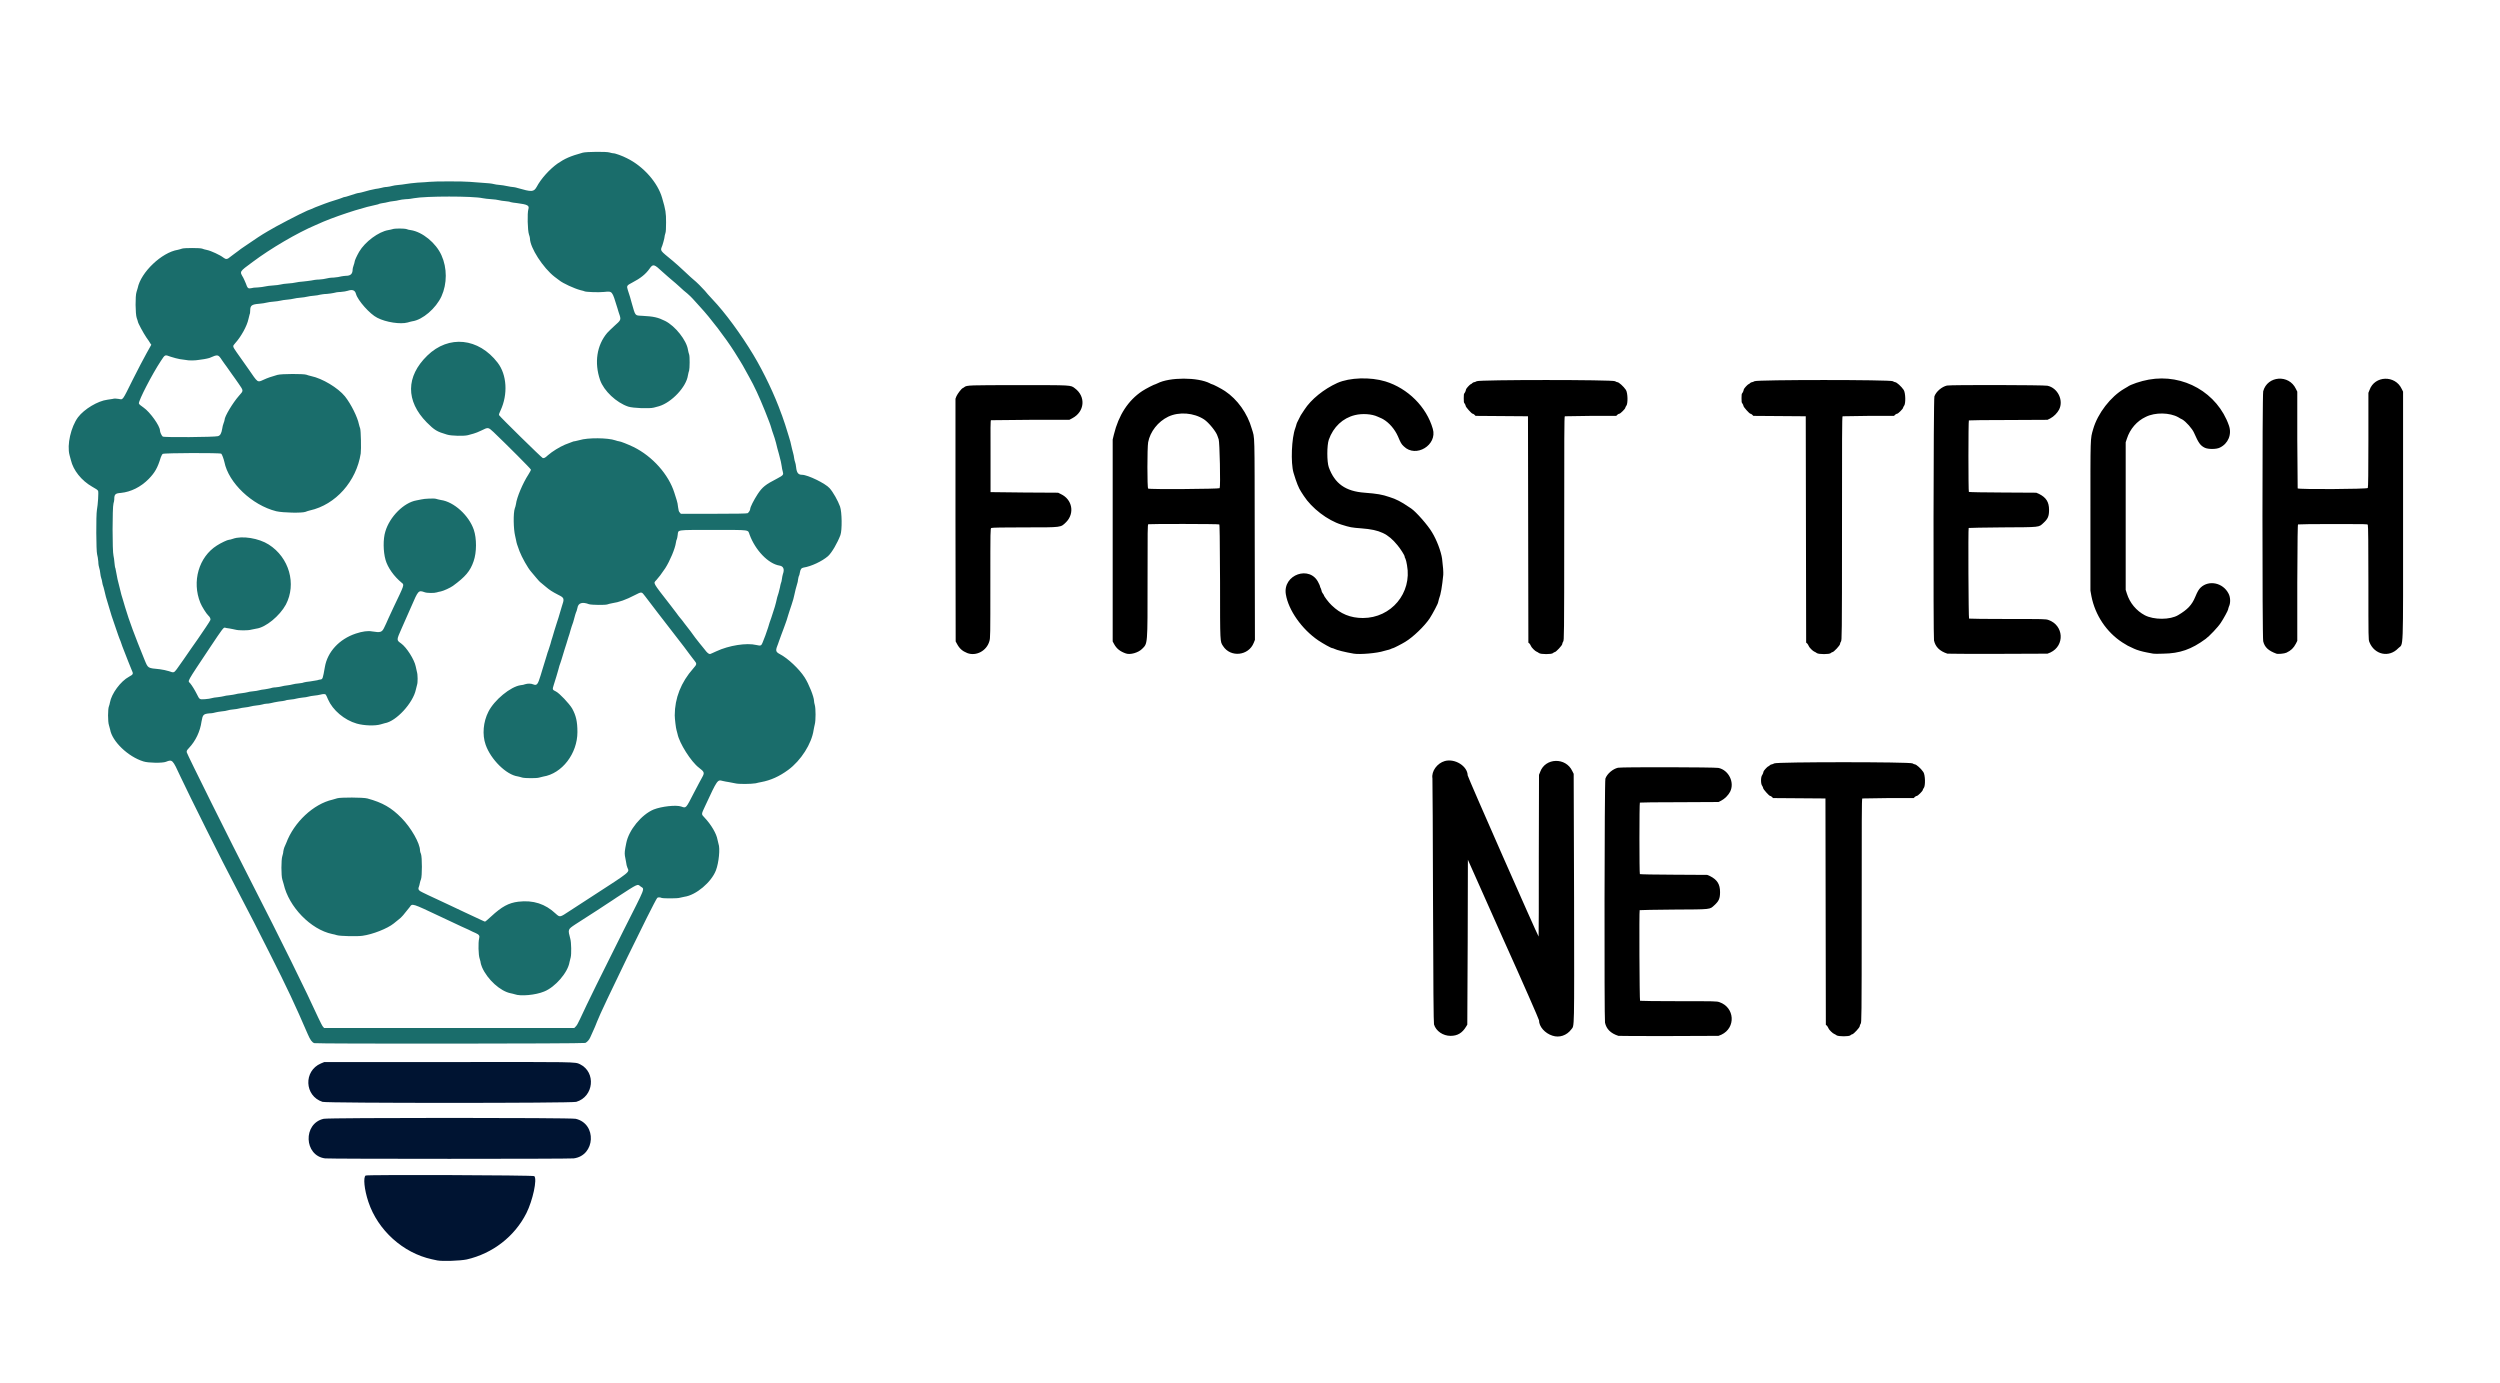
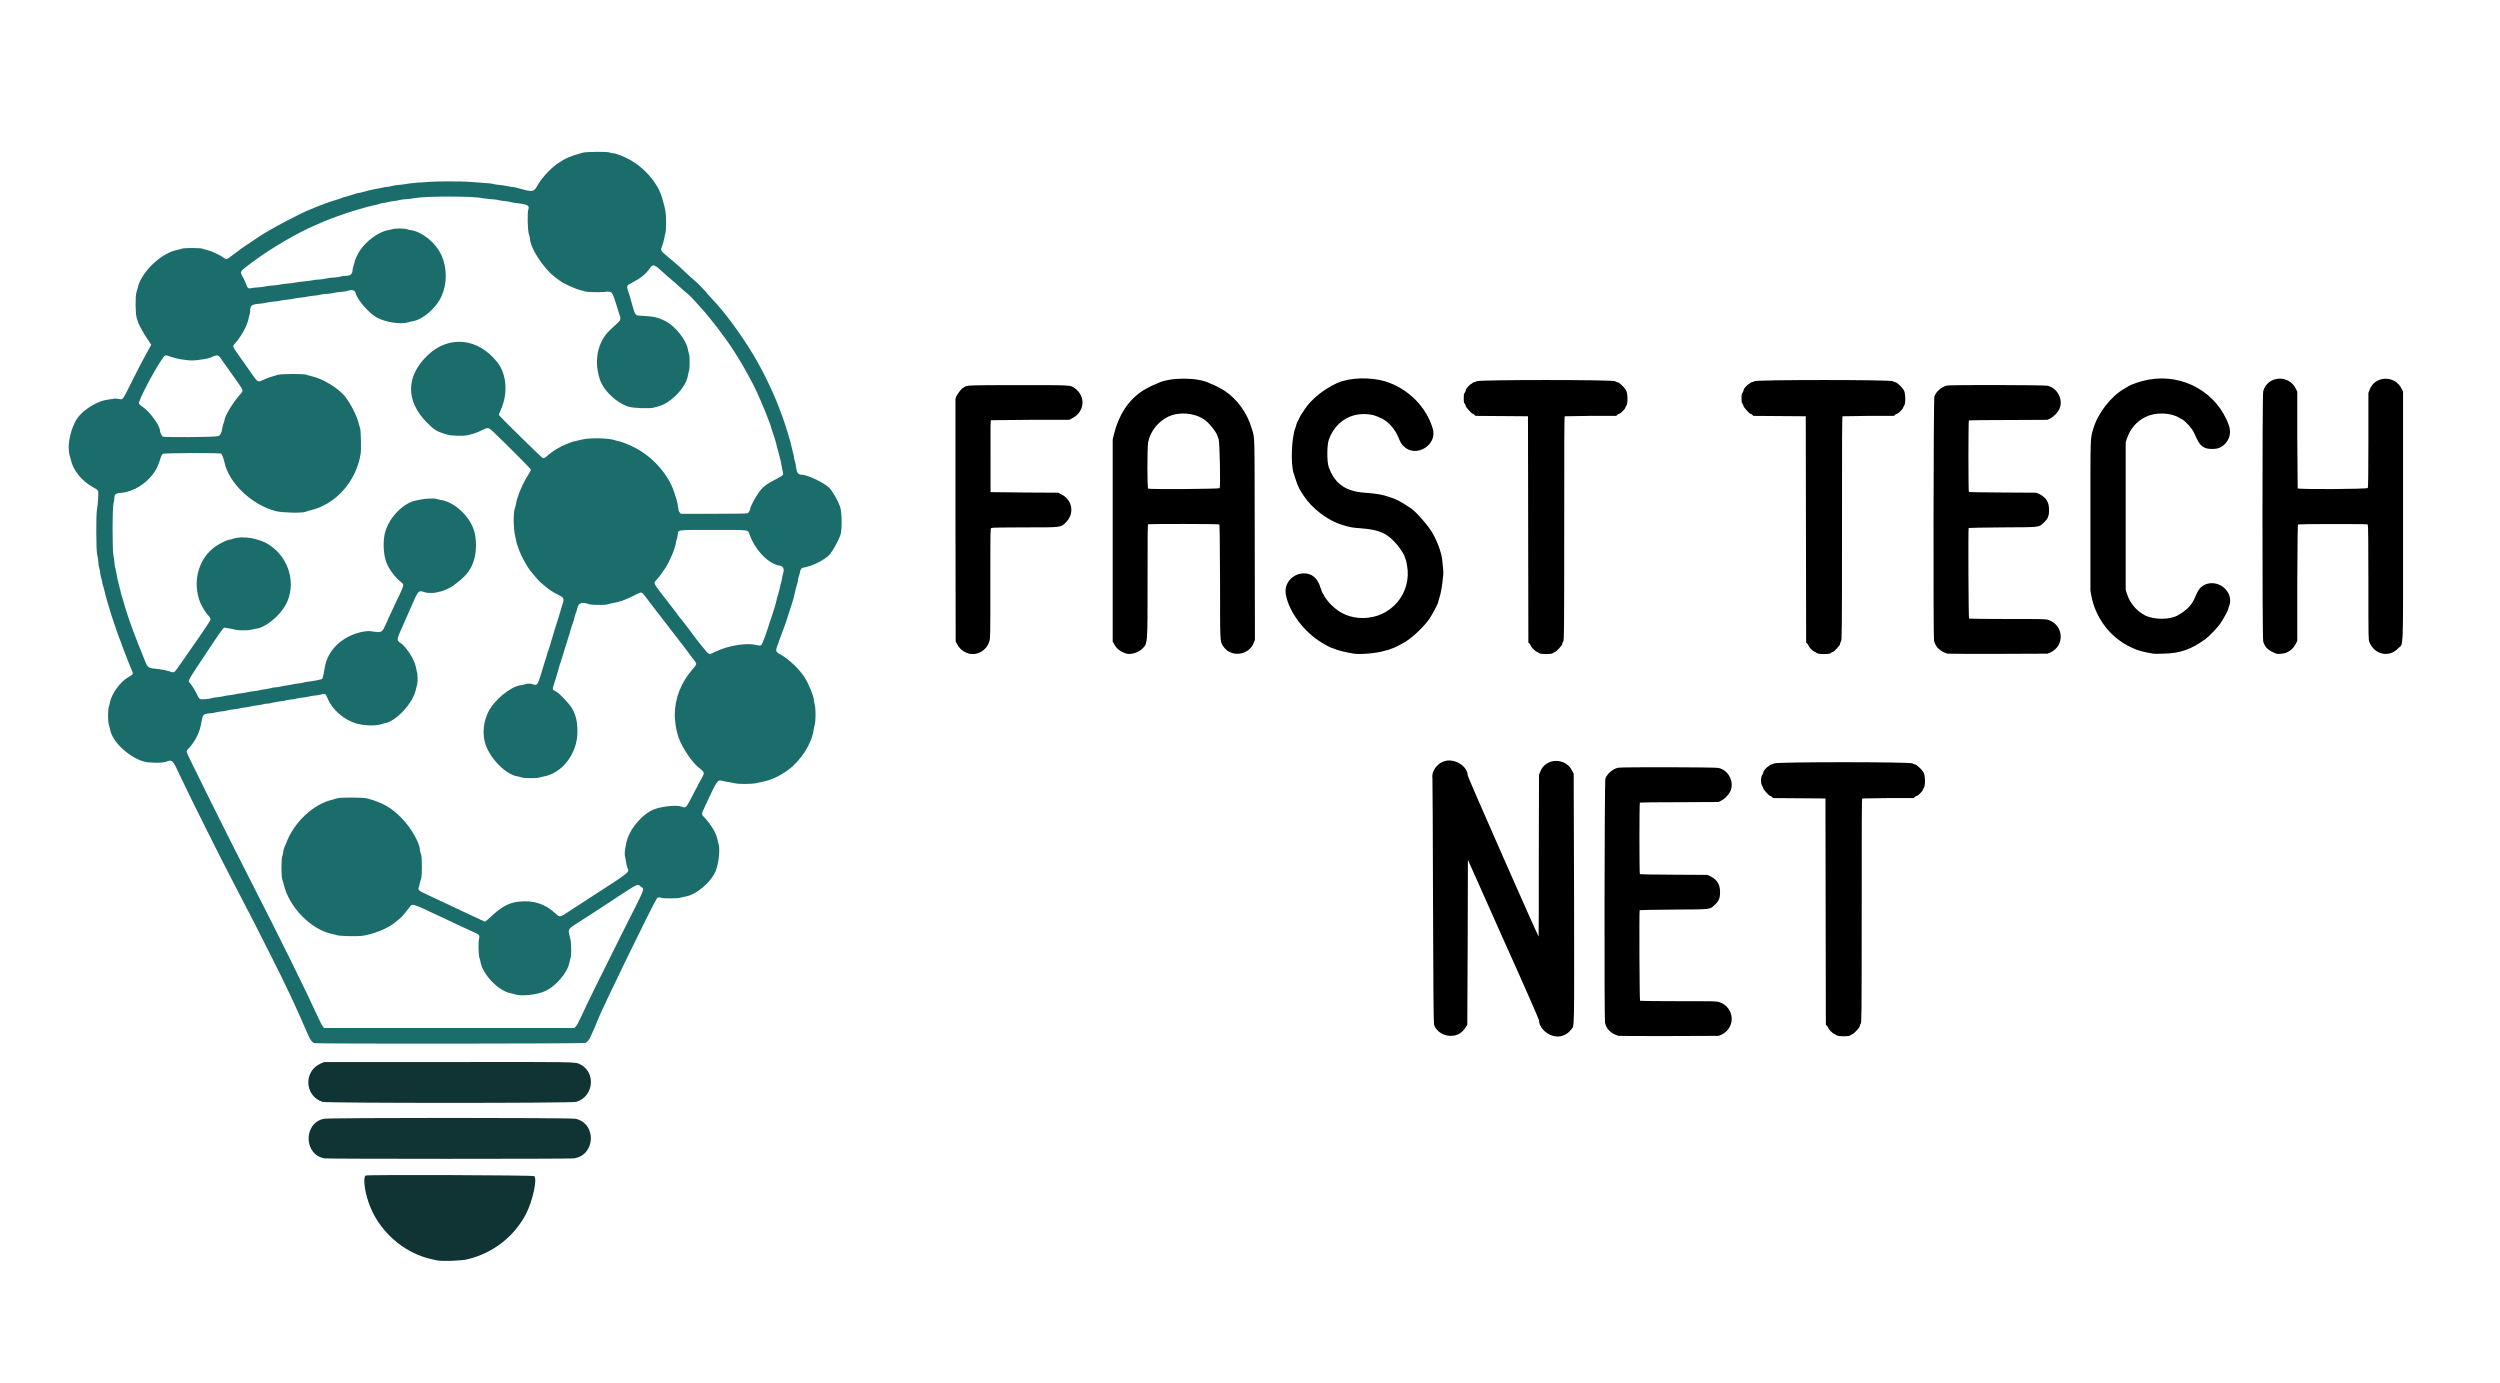
<svg xmlns="http://www.w3.org/2000/svg" viewBox="0 0 1269 702">
  <g transform="translate(31 73) scale(1)">
    <path d="M128.5 456.5C127.3 456.0 126.5 454.9 125.2 451.9C118.9 437.3 114.9 428.7 105.9 410.9C99.9 398.9 96.7 392.7 88.2 376.4C82.6 365.9 64.7 330.0 60.6 321.2C56.6 312.5 56.5 312.4 53.2 313.7C51.4 314.4 44.2 314.3 41.8 313.5C34.0 311.1 25.9 303.3 24.9 297.3C24.8 296.8 24.5 295.8 24.3 295.1C23.7 293.4 23.7 286.8 24.3 285.5C24.5 285.0 24.7 284.2 24.8 283.6C25.6 279.1 30.2 272.8 34.5 270.5C36.7 269.3 36.8 269.1 35.8 267.0C35.1 265.4 33.4 261.0 31.1 255.1C30.8 254.3 30.4 253.1 30.2 252.5C29.9 251.9 29.4 250.5 29.0 249.4C28.6 248.3 28.1 246.9 27.9 246.2C27.4 244.6 26.7 242.7 26.4 241.8C25.9 240.5 25.3 238.5 24.9 237.1C24.7 236.4 24.3 235.1 24.0 234.1C23.1 231.4 22.3 228.3 21.9 226.4C21.7 225.5 21.4 224.5 21.3 224.3C21.2 224.1 21.0 223.3 20.9 222.6C20.8 221.9 20.6 220.9 20.4 220.5C20.2 220.0 20.0 218.9 19.9 218.0C19.8 217.0 19.6 215.9 19.4 215.4C19.2 214.9 18.9 213.4 18.9 212.1C18.8 210.7 18.5 209.1 18.3 208.4C17.8 206.8 17.7 188.5 18.2 185.8C18.7 183.2 19.1 176.9 18.8 176.2C18.6 175.7 17.7 175.1 15.7 174.0C10.3 170.9 6.2 165.7 5.0 160.6C4.8 159.9 4.5 158.8 4.3 158.0C2.9 152.8 5.0 143.7 8.6 138.8C11.8 134.6 18.7 130.5 23.5 129.9C24.1 129.8 25.3 129.6 26.1 129.5C27.2 129.2 27.9 129.3 29.3 129.5C31.5 129.9 31.0 130.6 36.3 119.9C38.9 114.8 42.0 108.7 43.4 106.3L45.8 102.0L45.3 101.3C45.1 100.9 44.2 99.5 43.3 98.3C41.8 96.1 39.0 90.9 39.0 90.3C39.0 90.1 38.7 89.3 38.4 88.4C37.7 86.4 37.6 77.2 38.3 75.2C38.5 74.6 38.8 73.7 38.9 73.2C40.5 65.2 51.1 55.1 59.3 53.8C60.0 53.6 61.0 53.4 61.4 53.2C62.4 52.8 70.6 52.8 71.6 53.2C72.0 53.4 73.1 53.7 74.1 53.9C76.1 54.3 80.8 56.5 82.3 57.7C83.7 58.8 84.4 58.7 86.0 57.3C86.8 56.7 87.7 56.0 88.0 55.8C88.3 55.6 89.2 54.9 89.9 54.4C90.6 53.8 91.9 52.9 92.8 52.3C99.4 47.8 101.3 46.5 104.9 44.4C108.8 42.0 121.7 35.3 125.0 33.9C125.9 33.6 127.8 32.8 129.1 32.2C131.6 31.2 136.1 29.5 138.2 28.9C140.6 28.2 141.9 27.7 142.7 27.4C143.1 27.2 143.7 27.0 143.9 27.0C144.1 27.0 145.0 26.8 145.8 26.5C149.8 25.2 150.4 25.0 151.4 24.9C151.9 24.8 152.9 24.6 153.5 24.4C155.1 23.9 157.9 23.2 159.6 22.9C160.4 22.8 161.7 22.6 162.4 22.4C163.1 22.2 164.4 21.9 165.3 21.9C166.2 21.8 167.4 21.6 168.0 21.4C168.6 21.2 170.0 21.0 171.1 20.9C172.2 20.8 174.0 20.6 175.0 20.4C176.0 20.2 178.7 19.9 181.0 19.7C183.3 19.6 186.0 19.4 187.0 19.3C189.4 19.0 204.4 19.0 207.4 19.3C208.6 19.4 211.6 19.6 214.0 19.8C216.4 19.9 218.9 20.2 219.5 20.4C220.1 20.6 221.6 20.8 222.8 20.9C223.9 21.0 225.2 21.2 225.5 21.3C225.8 21.4 227.0 21.6 228.2 21.8C229.3 21.9 230.8 22.1 231.6 22.4C238.9 24.5 239.9 24.5 241.4 21.9C243.6 17.7 248.0 12.9 251.9 10.1C255.7 7.5 258.3 6.3 264.8 4.5C266.6 4.0 277.0 3.9 278.4 4.4C279.1 4.6 279.9 4.8 280.2 4.8C281.1 4.7 285.1 6.2 287.2 7.3C295.6 11.4 302.9 19.7 305.1 27.5C306.9 33.6 307.1 35.0 307.1 39.9C307.1 42.8 307.0 44.7 306.8 45.2C306.6 45.7 306.3 47.0 306.2 48.0C306.0 49.0 305.5 50.7 305.2 51.6C304.1 54.5 303.7 53.8 310.6 59.5C311.8 60.5 314.5 62.9 316.6 64.9C318.7 66.9 320.7 68.7 321.1 69.0C322.3 69.9 325.7 73.3 326.8 74.6C327.3 75.3 329.1 77.3 330.7 79.0C337.1 85.7 345.2 96.8 351.4 107.1C356.8 116.1 362.3 127.7 365.6 137.0C365.8 137.5 366.2 138.5 366.4 139.2C366.9 140.4 367.9 143.6 369.4 148.5C369.6 149.3 370.0 150.5 370.2 151.2C370.8 154.0 371.3 155.9 371.6 157.0C371.8 157.6 372.0 158.7 372.1 159.5C372.2 160.2 372.4 161.2 372.6 161.6C372.8 162.0 373.0 163.2 373.1 164.1C373.4 167.0 374.2 168.0 376.1 168.0C379.0 168.0 388.0 172.4 390.1 174.8C391.9 176.8 394.3 181.1 395.4 184.1C396.4 186.9 396.5 196.1 395.6 198.6C394.1 202.6 391.2 207.6 389.3 209.3C386.3 211.9 380.8 214.5 376.9 215.1C375.8 215.3 375.3 215.9 375.0 217.7C374.9 218.4 374.7 219.2 374.5 219.4C374.4 219.7 374.2 220.4 374.1 221.1C374.1 221.8 373.8 222.9 373.6 223.5C373.2 224.8 372.5 227.4 372.2 229.0C372.1 229.6 371.8 230.6 371.7 231.1C371.5 231.7 371.1 233.0 370.8 234.0C370.5 235.0 370.0 236.4 369.8 237.0C369.6 237.6 369.3 238.6 369.1 239.2C368.6 241.0 368.0 242.8 367.6 243.8C367.5 244.2 367.1 245.2 366.8 246.0C366.5 246.8 366.0 248.2 365.6 249.2C365.2 250.3 364.7 251.7 364.4 252.5C364.2 253.3 363.7 254.4 363.5 255.0C362.6 257.3 362.9 258.0 364.8 259.0C368.9 261.1 374.7 266.6 377.4 270.8C379.6 274.2 382.2 280.8 382.2 282.8C382.2 283.3 382.4 284.2 382.6 284.9C383.1 286.6 383.1 292.8 382.6 294.6C382.4 295.3 382.2 296.6 382.0 297.5C381.0 304.5 375.6 313.0 369.1 317.8C364.6 321.1 360.2 323.1 355.3 324.0C354.6 324.1 353.4 324.4 352.6 324.6C350.2 325.0 343.9 325.1 342.1 324.6C341.3 324.4 339.9 324.2 339.0 324.0C338.1 323.9 336.7 323.6 335.8 323.4C333.2 322.7 333.2 322.6 326.9 336.2C324.9 340.5 324.9 340.2 326.7 342.1C330.0 345.6 332.7 350.2 333.2 353.2C333.4 354.0 333.6 354.9 333.7 355.3C334.6 357.6 333.9 364.9 332.4 368.8C330.1 374.8 322.3 381.4 316.4 382.2C315.6 382.4 314.5 382.6 314.1 382.7C313.2 383.1 305.9 383.1 304.9 382.8C304.0 382.4 302.9 382.4 302.6 382.8C300.9 384.9 274.0 440.2 272.1 445.5C271.9 446.2 270.5 449.5 268.6 453.6C268.1 454.8 267.0 456.0 266.1 456.4C265.1 456.8 129.6 456.9 128.5 456.5ZM261.2 448.1C261.7 447.7 262.6 446.1 263.5 444.1C266.4 437.7 275.5 419.2 285.5 399.3C297.0 376.5 296.3 378.5 294.2 377.0C292.5 375.6 293.2 375.3 282.1 382.5C281.0 383.3 278.6 384.8 276.8 386.0C275.1 387.1 273.1 388.4 272.4 388.9C271.2 389.7 267.2 392.3 260.9 396.3C257.2 398.8 257.2 398.7 258.5 403.6C259.0 405.4 259.1 411.2 258.7 412.9C258.5 413.7 258.2 414.8 258.1 415.3C257.3 420.6 250.8 428.1 245.2 430.3C240.9 432.1 233.2 432.8 230.3 431.7C229.9 431.6 229.0 431.3 228.3 431.2C223.0 430.2 216.4 424.2 213.7 418.0C213.3 417.0 213.0 416.0 213.0 415.8C213.0 415.5 212.8 414.6 212.5 413.7C211.8 411.8 211.7 405.4 212.2 403.4C212.6 402.0 212.2 401.4 210.4 400.6C209.8 400.4 208.2 399.6 206.8 398.9C205.3 398.3 201.8 396.6 199.0 395.3C196.2 394.0 193.2 392.6 192.4 392.2C178.0 385.4 178.3 385.5 177.0 387.4C174.1 391.1 172.8 392.7 171.4 393.7C170.6 394.4 169.4 395.3 168.8 395.8C165.7 398.3 158.2 401.3 153.0 402.0C150.4 402.4 141.5 402.2 140.0 401.7C139.4 401.5 138.3 401.2 137.6 401.1C126.7 398.8 115.6 387.3 113.0 375.8C112.8 375.1 112.5 374.1 112.3 373.4C111.7 371.6 111.7 363.4 112.3 361.6C112.5 360.9 112.8 359.9 112.8 359.2C112.9 358.6 113.1 357.7 113.3 357.2C113.5 356.8 113.9 355.7 114.3 354.9C118.2 344.4 128.1 335.1 137.8 332.9C138.6 332.7 139.6 332.4 140.2 332.2C141.7 331.7 153.4 331.7 155.5 332.3C163.2 334.4 167.7 337.0 172.8 342.2C177.7 347.2 182.2 355.1 182.2 358.7C182.2 359.1 182.4 359.9 182.7 360.5C183.3 362.1 183.3 371.9 182.7 373.3C182.5 373.8 182.2 374.7 182.1 375.3C182.0 375.9 181.8 376.7 181.6 377.2C181.1 378.4 181.5 379.1 183.5 380.0C184.4 380.5 187.7 382.0 190.9 383.5C194.0 385.0 200.2 387.8 204.5 389.9C214.6 394.6 214.9 394.8 215.2 394.8C215.4 394.8 216.8 393.6 218.3 392.2C223.7 387.2 227.2 385.3 232.1 384.7C239.7 383.8 245.8 385.8 251.1 390.8C253.2 392.7 253.2 392.7 258.0 389.5C264.3 385.4 265.5 384.6 269.4 382.1C289.5 369.1 288.5 369.8 287.5 367.5C287.2 366.9 286.9 365.6 286.8 364.6C286.6 363.7 286.4 362.3 286.2 361.4C286.0 359.7 286.1 358.9 286.9 354.9C288.2 348.3 294.6 340.5 300.8 337.9C304.9 336.3 312.2 335.5 314.8 336.4C317.3 337.3 317.1 337.5 321.2 329.5C323.0 326.0 324.9 322.5 325.4 321.6C326.7 319.3 326.6 318.8 323.8 316.7C319.8 313.7 313.8 304.2 312.9 299.5C312.8 299.0 312.6 298.2 312.4 297.6C312.1 296.8 311.5 291.7 311.5 290.1C311.5 281.4 314.7 273.3 320.9 266.3C322.8 264.2 322.8 263.9 321.4 262.2C320.9 261.5 319.8 260.2 319.1 259.2C318.4 258.3 317.1 256.5 316.2 255.3C314.1 252.6 311.4 249.1 309.4 246.5C305.1 240.9 304.2 239.7 302.6 237.7C300.5 234.9 298.3 232.1 296.5 229.7C294.6 227.2 294.8 227.3 291.2 229.1C286.8 231.4 283.2 232.7 279.7 233.2C278.8 233.4 277.7 233.6 277.3 233.8C276.2 234.2 269.3 234.1 268.0 233.7C264.6 232.4 262.5 233.0 262.1 235.6C262.0 236.1 261.8 236.8 261.7 237.1C261.4 237.6 260.6 240.2 260.2 241.9C260.1 242.4 259.8 243.3 259.6 243.8C259.4 244.2 259.0 245.6 258.6 246.9C258.3 248.1 257.8 249.7 257.5 250.5C257.3 251.3 256.8 252.7 256.5 253.8C256.2 254.8 255.8 256.1 255.6 256.6C255.4 257.2 255.0 258.6 254.6 259.9C254.3 261.1 253.7 262.7 253.5 263.4C253.2 264.1 252.7 265.7 252.4 267.0C251.7 269.5 251.3 270.8 250.1 274.6C249.3 277.1 249.4 277.1 251.2 278.0C253.0 278.9 257.9 284.1 259.4 286.6C261.4 290.2 262.1 293.3 262.1 298.6C262.1 309.5 254.3 319.7 244.7 321.2C244.0 321.4 243.1 321.6 242.7 321.7C241.6 322.1 235.6 322.1 234.1 321.7C233.4 321.5 232.4 321.2 231.8 321.1C226.0 320.3 218.1 312.5 215.5 305.0C213.7 299.9 214.3 293.4 216.9 288.3C219.9 282.3 228.2 275.5 233.3 274.8C234.0 274.8 235.1 274.5 235.6 274.3C236.9 273.9 238.6 273.9 239.7 274.4C241.5 275.1 242.0 274.5 243.4 269.9C243.8 268.6 244.2 267.2 244.4 266.6C245.0 264.6 245.7 262.3 246.4 260.1C246.7 258.9 247.2 257.5 247.4 257.0C247.6 256.5 248.0 255.1 248.4 253.9C248.7 252.6 249.2 251.1 249.4 250.5C249.6 249.9 250.0 248.4 250.4 247.1C250.8 245.9 251.3 244.3 251.5 243.6C251.7 242.9 252.2 241.5 252.5 240.5C253.3 237.8 253.7 236.6 254.1 235.1C255.6 230.7 255.5 230.5 252.3 228.9C249.2 227.3 248.0 226.5 246.1 224.9C245.3 224.2 244.2 223.3 243.7 222.9C243.1 222.5 242.0 221.3 241.2 220.3C240.3 219.2 239.2 217.9 238.6 217.2C236.9 215.3 233.9 209.9 232.7 206.8C231.5 203.6 231.2 202.6 231.0 201.4C230.8 200.7 230.6 199.7 230.5 199.1C229.6 195.5 229.5 187.4 230.3 185.1C230.5 184.6 230.8 183.6 230.9 182.9C231.3 179.5 234.4 172.2 237.2 167.9C237.9 166.8 238.5 165.7 238.5 165.4C238.5 165.0 226.4 152.9 219.5 146.3C216.8 143.8 216.8 143.8 213.4 145.5C212.0 146.2 210.2 146.9 209.4 147.1C208.6 147.3 207.3 147.7 206.5 147.9C204.6 148.4 198.1 148.3 195.9 147.6C190.8 146.1 189.6 145.4 185.6 141.4C174.9 130.5 175.0 118.1 185.9 107.5C196.8 96.9 211.9 98.5 221.6 111.1C226.3 117.2 226.9 127.1 223.1 135.3C222.5 136.5 222.2 137.4 222.3 137.7C222.5 138.3 244.1 159.5 244.5 159.5C245.3 159.6 245.7 159.4 247.1 158.1C249.4 156.1 253.0 153.9 255.8 152.7C257.2 152.2 258.7 151.6 259.2 151.4C259.6 151.2 260.5 150.9 261.1 150.9C261.6 150.8 262.6 150.5 263.2 150.4C267.3 149.1 277.6 149.2 281.3 150.5C282.1 150.8 283.0 151.0 283.2 151.0C283.9 151.0 287.9 152.6 290.6 153.9C300.3 158.7 308.4 167.9 311.3 177.1C311.7 178.4 312.3 180.1 312.5 180.9C312.8 181.7 313.1 183.3 313.2 184.5C313.4 186.1 313.6 186.7 314.0 187.1L314.6 187.8L331.3 187.8C342.3 187.8 348.2 187.7 348.5 187.5C349.0 187.2 349.8 186.0 349.8 185.4C349.8 184.4 351.6 180.9 353.6 177.8C356.0 174.2 357.5 173.0 363.5 169.9C366.7 168.2 366.8 168.0 366.3 166.2C366.1 165.7 365.9 164.5 365.8 163.7C365.6 162.2 365.3 160.9 364.4 157.5C363.9 155.8 363.3 153.6 362.9 151.8C362.5 150.3 362.0 148.6 361.4 147.0C361.2 146.5 360.8 145.3 360.5 144.2C359.9 142.1 359.4 141.0 357.3 135.6C354.3 128.2 351.9 123.0 349.3 118.4C346.0 112.4 345.4 111.3 344.6 110.1C344.2 109.4 342.9 107.4 341.8 105.6C337.3 98.5 329.6 88.4 324.4 82.8C322.9 81.2 321.2 79.3 320.6 78.6C320.1 78.0 318.8 76.8 317.9 76.0C316.9 75.3 315.2 73.7 314.0 72.6C312.8 71.5 311.1 70.0 310.1 69.2C309.2 68.4 307.0 66.6 305.4 65.1C301.0 61.0 300.5 60.8 298.7 63.4C296.8 66.1 294.1 68.3 290.0 70.4C287.1 71.9 287.0 72.1 287.7 74.3C288.5 76.6 289.2 79.0 289.6 80.6C291.6 87.6 291.2 87.1 294.9 87.3C300.8 87.6 303.0 88.1 306.6 89.9C311.8 92.5 317.5 99.8 318.2 104.5C318.4 105.4 318.6 106.5 318.8 106.9C319.2 107.9 319.1 114.1 318.8 115.1C318.6 115.5 318.4 116.6 318.2 117.5C317.4 123.4 309.9 131.3 303.5 133.2C302.7 133.4 301.6 133.7 300.9 133.9C298.7 134.5 290.4 134.2 287.9 133.4C281.9 131.4 275.5 125.4 273.6 119.9C270.6 111.1 271.9 102.3 277.2 96.0C277.8 95.3 279.5 93.7 280.9 92.4C284.1 89.6 284.2 89.3 283.6 87.2C283.3 86.3 282.7 84.6 282.4 83.4C279.6 74.4 280.0 74.8 275.5 75.2C272.8 75.5 266.3 75.2 265.8 74.9C265.6 74.8 264.7 74.5 263.7 74.3C260.6 73.5 254.7 70.8 252.9 69.3C252.6 69.1 251.5 68.2 250.5 67.5C244.7 63.0 238.0 52.7 238.0 48.0C238.0 47.7 237.8 46.8 237.5 46.0C236.8 44.0 236.6 35.2 237.2 33.2C237.8 31.3 236.8 30.8 231.5 30.1C230.1 30.0 228.6 29.7 228.2 29.6C227.9 29.4 226.7 29.2 225.5 29.1C224.3 29.0 222.8 28.8 222.2 28.6C221.6 28.4 219.8 28.2 218.3 28.1C216.8 28.0 214.9 27.8 214.0 27.6C209.1 26.5 185.1 26.5 179.2 27.6C178.2 27.8 176.3 28.1 175.0 28.1C173.7 28.2 172.1 28.4 171.5 28.6C170.9 28.8 169.6 29.0 168.6 29.1C167.7 29.2 166.4 29.4 165.8 29.6C165.1 29.8 164.0 30.0 163.2 30.1C162.5 30.2 161.7 30.4 161.4 30.5C161.2 30.7 160.2 30.9 159.3 31.1C156.5 31.7 154.9 32.1 149.2 33.8C144.0 35.4 137.5 37.7 133.2 39.5C132.6 39.8 130.8 40.6 129.1 41.3C119.9 45.2 106.4 53.1 97.2 60.0C90.3 65.1 90.6 64.7 92.5 68.0C92.8 68.5 93.3 69.8 93.8 70.9C94.6 73.3 95.0 73.6 96.4 73.3C97.0 73.1 98.5 72.9 99.9 72.9C101.2 72.8 102.9 72.6 103.6 72.4C104.3 72.2 106.1 72.0 107.6 71.9C109.1 71.8 110.9 71.6 111.5 71.4C112.1 71.2 113.8 71.0 115.2 70.9C116.7 70.8 118.4 70.6 119.1 70.4C119.8 70.2 121.5 70.0 122.9 69.9C124.2 69.8 126.1 69.5 126.9 69.4C127.8 69.2 129.6 68.9 130.9 68.9C132.3 68.8 133.9 68.6 134.5 68.4C135.1 68.2 136.9 67.9 138.4 67.9C139.9 67.8 141.6 67.5 142.2 67.3C142.9 67.2 143.9 67.0 144.6 67.0C147.0 67.0 148.0 66.0 148.0 63.7C148.0 63.4 148.2 62.5 148.5 61.7C148.8 60.9 149.0 60.1 149.0 59.9C149.0 59.3 150.1 56.9 151.3 54.8C154.3 49.7 161.2 44.6 166.1 43.8C166.9 43.7 167.9 43.4 168.3 43.3C169.3 42.9 174.2 42.9 175.4 43.3C175.9 43.5 176.9 43.8 177.5 43.8C183.4 44.7 190.3 50.3 193.1 56.6C196.0 63.0 196.0 71.0 193.1 77.4C190.3 83.5 183.5 89.4 178.2 90.1C177.6 90.2 176.6 90.5 175.9 90.7C172.3 91.7 164.9 90.6 160.5 88.3C156.8 86.5 150.6 79.5 149.7 76.2C149.2 74.3 147.9 73.8 145.5 74.6C145.0 74.8 143.3 75.1 141.9 75.2C140.5 75.2 139.0 75.5 138.4 75.7C137.9 75.8 136.3 76.1 134.9 76.2C133.5 76.2 132.0 76.5 131.4 76.6C130.9 76.8 129.5 77.0 128.3 77.1C127.1 77.2 125.6 77.4 124.9 77.6C124.2 77.8 122.7 78.0 121.5 78.1C120.3 78.2 118.8 78.4 118.1 78.6C117.4 78.8 115.9 79.0 114.8 79.1C113.6 79.2 112.1 79.4 111.4 79.6C110.7 79.8 109.1 80.0 107.9 80.1C106.6 80.2 105.1 80.4 104.4 80.6C103.7 80.8 101.9 81.1 100.5 81.2C96.7 81.5 96.0 82.1 96.0 84.7C96.0 85.4 95.9 86.3 95.7 86.6C95.6 87.0 95.3 88.1 95.1 89.0C94.4 92.4 91.4 97.9 88.3 101.3C87.0 102.8 87.0 102.7 89.1 105.8C90.1 107.2 91.4 109.0 92.0 109.9C92.6 110.8 94.0 112.8 95.1 114.3C100.0 121.4 99.6 121.2 102.7 119.8C104.9 118.8 106.6 118.2 109.8 117.3C111.9 116.7 123.1 116.7 124.5 117.2C125.0 117.4 126.0 117.7 126.9 117.9C132.7 119.1 140.6 123.9 144.1 128.2C147.2 132.1 150.5 138.8 151.2 142.4C151.4 143.1 151.6 144.0 151.8 144.4C152.2 145.4 152.4 155.1 152.1 157.2C149.9 171.3 139.4 183.2 126.3 186.1C125.5 186.3 124.5 186.6 124.1 186.8C122.3 187.5 112.6 187.3 109.2 186.5C96.9 183.4 85.0 172.1 82.9 161.5C82.5 159.8 81.7 157.6 81.3 157.3C80.7 156.8 52.3 156.9 51.6 157.4C51.3 157.6 50.9 158.4 50.6 159.2C49.0 164.5 47.6 166.9 44.5 170.1C40.5 174.2 35.4 176.7 30.4 177.2C27.5 177.4 27.0 177.9 27.0 180.5C27.0 181.0 26.8 181.9 26.6 182.6C26.0 184.5 26.0 206.9 26.6 209.0C26.8 209.8 27.0 211.4 27.1 212.6C27.2 213.9 27.4 215.2 27.6 215.5C27.7 215.8 27.9 217.0 28.1 218.1C28.4 220.1 28.7 221.3 29.8 225.6C30.4 228.2 30.8 229.7 31.5 231.8C31.7 232.6 32.2 234.2 32.5 235.2C34.7 242.5 37.2 249.2 42.4 262.0C44.2 266.3 43.9 266.1 50.1 266.7C51.6 266.9 53.5 267.3 54.8 267.7C57.2 268.6 57.3 268.5 58.7 266.7C60.2 264.6 64.3 258.8 66.1 256.1C67.0 254.8 68.5 252.6 69.4 251.4C71.8 247.9 75.7 242.2 75.8 241.7C76.0 241.1 75.5 240.1 74.7 239.4C73.8 238.6 71.4 234.8 70.7 233.0C66.3 222.2 69.9 209.7 79.1 203.9C81.1 202.6 84.5 201.0 85.2 201.0C85.5 201.0 86.4 200.8 87.2 200.5C91.9 198.8 100.4 200.2 105.4 203.4C115.8 210.0 119.6 223.4 114.1 233.9C111.0 239.6 103.9 245.5 99.1 246.1C98.4 246.2 97.3 246.5 96.6 246.6C95.0 247.1 90.1 247.1 88.4 246.6C87.7 246.4 86.3 246.2 85.4 246.0C84.4 245.9 83.4 245.7 83.2 245.6C82.5 245.4 81.9 246.2 75.9 255.2C63.2 274.3 64.3 272.4 65.5 273.8C66.5 275.0 67.9 277.3 68.9 279.3C70.3 282.1 70.2 282.1 73.1 281.9C74.4 281.8 75.9 281.6 76.4 281.4C77.0 281.2 78.3 281.0 79.5 280.9C80.7 280.8 82.0 280.5 82.5 280.4C83.0 280.2 84.4 280.0 85.5 279.9C86.7 279.8 88.0 279.5 88.5 279.4C89.0 279.2 90.4 279.0 91.5 278.9C92.7 278.8 94.0 278.5 94.5 278.4C95.0 278.2 96.3 278.0 97.4 277.9C98.5 277.8 99.9 277.6 100.5 277.4C101.1 277.2 102.4 277.0 103.4 276.9C104.3 276.8 105.5 276.5 106.1 276.4C106.6 276.2 107.9 275.9 108.9 275.9C110.0 275.8 111.4 275.6 112.0 275.4C112.6 275.2 113.9 275.0 114.8 274.9C115.6 274.8 116.9 274.6 117.5 274.4C118.1 274.2 119.5 274.0 120.6 273.9C121.7 273.8 122.9 273.6 123.2 273.4C123.6 273.3 125.0 273.0 126.4 272.9C127.8 272.7 129.4 272.4 130.0 272.3C130.6 272.1 131.4 271.9 131.8 271.9C132.8 271.7 132.9 271.3 133.9 265.6C135.2 257.9 141.2 251.4 149.6 248.6C152.9 247.5 155.8 247.1 157.8 247.5C162.2 248.2 162.9 248.0 164.1 245.4C164.5 244.6 165.5 242.5 166.2 240.8C167.0 239.0 168.2 236.6 168.8 235.2C174.3 223.7 174.3 223.9 172.9 222.8C169.0 219.6 165.8 215.1 164.7 211.2C163.5 207.0 163.4 200.6 164.6 196.8C166.8 189.3 174.0 182.1 180.4 181.0C181.2 180.8 182.3 180.6 182.9 180.5C184.4 180.1 189.4 179.9 190.3 180.2C190.8 180.4 191.9 180.6 192.8 180.8C199.4 181.7 207.0 188.6 209.5 195.9C211.0 200.3 211.0 207.4 209.4 211.9C207.7 216.9 205.2 219.8 198.9 224.4C197.5 225.4 194.2 226.9 192.8 227.2C192.0 227.3 191.1 227.6 190.7 227.7C189.6 228.1 185.7 228.1 184.5 227.6C181.4 226.5 181.3 226.7 177.8 234.8C176.2 238.3 174.0 243.3 172.9 245.9C170.2 252.0 170.2 251.9 172.6 253.6C175.4 255.6 179.3 261.8 180.0 265.2C180.2 266.0 180.4 267.2 180.6 267.9C181.1 269.4 181.1 273.6 180.7 274.6C180.6 275.0 180.3 276.1 180.1 277.0C178.7 283.8 170.1 293.2 164.3 294.1C163.8 294.2 162.9 294.5 162.2 294.7C159.5 295.5 154.0 295.4 150.1 294.3C143.8 292.5 137.9 287.5 135.5 282.0C134.4 279.4 134.4 279.4 133.5 279.3C133.1 279.3 132.2 279.4 131.6 279.6C130.9 279.8 129.5 280.0 128.5 280.1C127.5 280.2 126.2 280.4 125.6 280.6C125.1 280.8 123.7 281.0 122.5 281.1C121.3 281.2 120.0 281.5 119.5 281.6C119.0 281.8 117.6 282.0 116.5 282.1C115.3 282.2 114.1 282.4 113.8 282.6C113.4 282.7 111.9 283.0 110.5 283.1C109.1 283.3 107.3 283.7 106.5 283.9C105.8 284.1 104.7 284.2 104.2 284.2C103.7 284.2 102.8 284.4 102.1 284.6C101.5 284.8 100.1 285.0 99.1 285.1C98.2 285.2 96.9 285.4 96.2 285.6C95.6 285.8 94.3 286.0 93.4 286.1C92.4 286.2 91.1 286.4 90.5 286.6C89.9 286.8 88.5 287.0 87.4 287.1C86.3 287.2 85.0 287.4 84.5 287.6C84.0 287.8 82.7 288.0 81.5 288.1C80.3 288.2 79.0 288.5 78.5 288.6C77.9 288.8 76.5 289.1 75.3 289.1C72.2 289.4 71.9 289.8 71.3 293.2C70.6 298.3 68.3 303.1 64.9 306.7C63.8 307.9 63.7 308.1 63.8 308.9C64.0 309.9 85.8 353.8 96.9 375.4C111.3 403.5 124.7 430.7 130.6 443.7C131.6 445.8 132.6 447.8 132.9 448.1L133.5 448.8L197.0 448.8L260.5 448.8L261.2 448.1ZM332.6 257.6C339.0 254.6 348.0 253.2 352.9 254.4C355.1 254.9 355.4 254.8 356.0 253.4C356.6 252.1 358.4 247.2 358.9 245.5C359.3 244.0 359.9 242.2 360.5 240.6C360.7 239.9 361.2 238.5 361.5 237.5C361.8 236.5 362.2 235.3 362.3 235.0C362.4 234.6 362.7 233.7 362.9 232.8C363.3 230.9 363.7 229.3 364.2 228.0C364.4 227.4 364.7 226.1 364.9 225.2C365.0 224.4 365.3 223.3 365.4 223.0C365.6 222.7 365.8 221.7 365.9 220.9C366.0 220.1 366.2 219.0 366.4 218.4C367.3 216.0 366.7 214.4 364.7 214.1C359.0 213.2 352.4 206.3 349.5 198.4C348.5 195.8 350.4 196.0 331.2 196.0C311.7 196.0 313.4 195.8 313.0 198.5C312.9 199.4 312.7 200.4 312.6 200.6C312.4 200.9 312.2 201.7 312.1 202.4C311.7 205.5 309.0 211.8 306.7 215.4C304.7 218.4 303.3 220.2 302.2 221.4C300.6 223.2 299.9 222.1 309.4 234.3C310.4 235.5 311.6 237.3 312.3 238.1C312.9 239.0 313.8 240.1 314.2 240.6C314.6 241.0 315.6 242.3 316.4 243.4C317.2 244.5 318.6 246.3 319.5 247.4C320.4 248.6 321.5 250.1 321.9 250.7C322.4 251.3 323.4 252.6 324.1 253.5C324.9 254.4 326.0 255.9 326.7 256.7C327.8 258.2 328.7 259.0 329.4 259.0C329.5 259.0 330.9 258.4 332.6 257.6ZM79.6 148.4C80.8 148.1 81.4 147.0 81.8 144.6C81.9 143.8 82.2 142.5 82.5 141.8C82.8 141.1 83.0 140.3 83.0 140.1C83.0 138.4 87.2 131.4 90.3 127.9C92.7 125.2 92.7 125.5 90.1 121.7C88.9 120.0 87.4 117.8 86.7 116.9C86.0 115.9 84.9 114.3 84.1 113.2C83.4 112.2 82.3 110.8 81.8 110.0C79.7 106.8 79.7 106.8 75.3 108.7C74.8 108.9 73.6 109.1 72.6 109.3C71.7 109.4 70.4 109.6 69.8 109.7C68.3 110.0 64.7 110.1 63.2 109.7C62.6 109.6 61.3 109.4 60.3 109.3C59.2 109.1 57.2 108.6 55.7 108.1C52.6 107.0 52.9 106.8 50.6 110.3C46.3 116.8 39.3 130.3 39.5 131.8C39.6 132.2 40.4 132.9 41.9 133.9C45.1 136.1 50.2 143.2 50.2 145.5C50.2 146.3 51.0 148.1 51.6 148.6C52.1 149.1 77.7 148.9 79.6 148.4Z" fill="#1A6D6B" />
-     <path d="M191.0 566.8C190.5 566.7 189.3 566.4 188.2 566.2C173.6 563.0 160.8 551.5 156.0 537.1C153.9 530.8 153.3 524.6 154.6 523.7C155.4 523.2 239.7 523.5 240.2 524.0C241.8 525.5 239.4 536.4 236.2 542.8C230.2 554.7 219.0 563.3 205.9 566.3C202.5 567.0 193.6 567.3 191.0 566.8ZM134.0 515.0C123.3 513.6 122.7 497.3 133.3 494.9C135.9 494.3 258.5 494.3 261.2 494.9C272.1 497.4 271.2 513.6 260.2 515.0C258.1 515.3 136.1 515.3 134.0 515.0ZM132.7 486.3C123.5 483.3 123.0 470.6 131.9 466.8L133.6 466.1L196.1 466.1C262.5 466.0 260.8 466.0 263.4 467.2C271.7 471.3 270.4 483.7 261.5 486.3C259.0 487.0 135.0 487.0 132.7 486.3Z" fill="#001432" />
+     <path d="M191.0 566.8C190.5 566.7 189.3 566.4 188.2 566.2C173.6 563.0 160.8 551.5 156.0 537.1C153.9 530.8 153.3 524.6 154.6 523.7C155.4 523.2 239.7 523.5 240.2 524.0C241.8 525.5 239.4 536.4 236.2 542.8C230.2 554.7 219.0 563.3 205.9 566.3C202.5 567.0 193.6 567.3 191.0 566.8ZM134.0 515.0C123.3 513.6 122.7 497.3 133.3 494.9C135.9 494.3 258.5 494.3 261.2 494.9C272.1 497.4 271.2 513.6 260.2 515.0C258.1 515.3 136.1 515.3 134.0 515.0ZM132.7 486.3C123.5 483.3 123.0 470.6 131.9 466.8L133.6 466.1L196.1 466.1C262.5 466.0 260.8 466.0 263.4 467.2C271.7 471.3 270.4 483.7 261.5 486.3C259.0 487.0 135.0 487.0 132.7 486.3Z" fill="#0F3433" />
  </g>
  <path transform="translate(482 189) scale(1)" d="M9.0 142.5C6.5 141.5 5.0 140.2 3.7 137.7L3.1 136.6L3.0 75.0L3.0 13.4L3.5 12.1C4.1 10.8 6.0 8.3 6.7 8.0C6.9 7.9 7.3 7.7 7.5 7.5C8.7 6.5 10.1 6.5 35.2 6.5C62.1 6.5 61.4 6.4 63.6 8.1C69.3 12.3 68.6 20.0 62.3 23.3L60.8 24.1L41.1 24.1C30.2 24.2 21.2 24.3 21.0 24.3C20.8 24.4 20.7 28.2 20.8 42.6L20.8 60.8L38.0 61.0L55.1 61.1L56.5 61.8C62.3 64.5 63.6 71.5 59.2 76.0C56.3 78.8 57.4 78.7 38.1 78.7C27.3 78.7 21.5 78.8 21.2 79.0C20.7 79.2 20.7 79.8 20.7 107.0C20.7 133.9 20.7 134.9 20.2 136.5C18.8 141.4 13.5 144.2 9.0 142.5ZM89.5 142.7C86.6 141.7 84.8 140.3 83.5 137.9L82.8 136.6L82.8 85.3L82.8 34.1L83.4 31.6C85.8 21.7 90.7 14.2 97.8 9.5C99.6 8.3 104.1 6.0 104.6 6.0C104.7 6.0 105.1 5.8 105.5 5.6C111.7 2.4 126.0 2.4 132.2 5.6C132.5 5.8 132.9 6.0 133.1 6.0C133.6 6.0 138.0 8.3 139.8 9.5C146.1 13.7 151.2 20.8 153.4 28.6C155.0 34.0 154.8 28.4 154.9 84.7L155.0 135.8L154.4 137.3C151.8 143.9 142.6 144.9 138.8 138.9C137.3 136.5 137.3 138.0 137.3 106.3C137.2 83.5 137.1 77.3 136.9 77.2C136.5 76.9 101.4 76.9 100.9 77.1C100.5 77.2 100.5 80.0 100.5 105.3C100.5 138.9 100.6 137.5 97.7 140.4C95.8 142.3 91.7 143.5 89.5 142.7ZM205.2 142.8C200.5 142.0 196.6 141.0 195.2 140.3C194.9 140.1 194.4 140.0 194.3 140.0C193.7 140.0 189.6 137.7 187.2 136.1C178.8 130.4 172.0 120.7 170.7 112.7C169.0 102.6 183.1 97.7 187.3 106.9C187.7 107.6 188.0 108.4 188.0 108.5C188.0 108.7 188.2 109.3 188.5 109.8C188.7 110.4 188.9 111.0 188.9 111.2C189.0 111.5 189.2 111.9 189.5 112.3C189.7 112.6 190.0 113.0 190.0 113.1C190.0 113.6 192.4 116.8 193.9 118.2C198.4 122.6 203.5 124.7 209.8 124.7C224.2 124.7 234.8 112.0 232.2 97.9C232.0 96.5 231.6 95.0 231.4 94.6C231.1 94.2 231.0 93.7 231.0 93.5C231.0 92.9 228.9 89.6 227.4 87.8C222.6 81.9 218.4 79.9 209.1 79.2C203.9 78.8 203.4 78.7 198.9 77.3C191.8 75.1 183.8 68.9 179.8 62.7C179.3 62.0 178.7 61.0 178.5 60.7C177.2 58.8 176.0 55.7 174.6 51.0C173.1 45.9 173.6 33.3 175.5 28.3C175.7 27.6 176.0 26.9 176.0 26.7C176.0 26.5 176.2 26.0 176.4 25.5C176.7 25.0 177.1 24.0 177.5 23.3C178.1 22.0 178.1 22.0 180.1 19.0C183.5 13.7 190.0 8.5 196.8 5.4C203.1 2.6 213.6 2.3 221.2 4.6C232.6 8.1 242.1 17.5 245.3 28.7C247.7 36.9 236.7 43.6 230.6 37.6C229.3 36.4 229.0 35.8 227.6 32.5C226.0 28.9 223.2 25.6 220.1 23.8C219.6 23.5 219.4 23.4 217.3 22.5C214.3 21.1 209.5 20.8 205.8 21.7C199.6 23.2 194.8 27.7 192.5 34.2C191.5 37.1 191.5 45.4 192.5 48.2C195.5 56.5 201.0 60.4 210.7 61.1C217.1 61.6 219.5 62.0 223.3 63.3C225.2 63.9 226.2 64.3 228.0 65.2C229.6 66.0 230.7 66.7 234.3 69.1C236.8 70.8 242.8 77.6 244.9 81.2C247.3 85.1 249.5 91.0 250.0 94.6C250.5 98.6 250.7 101.4 250.6 102.8C250.0 108.7 249.4 112.6 248.4 115.1C248.2 115.8 248.0 116.5 248.0 116.7C248.0 117.3 245.2 122.6 243.7 124.9C241.1 128.8 235.3 134.4 231.3 136.8C229.7 137.8 225.4 140.0 225.1 140.0C224.9 140.0 224.4 140.2 223.8 140.5C223.3 140.7 222.7 140.9 222.5 140.9C222.3 141.0 221.4 141.2 220.6 141.4C217.0 142.6 208.3 143.3 205.2 142.8ZM299.2 142.5C298.8 142.2 298.3 141.9 298.0 141.8C297.3 141.6 295.3 139.6 295.1 138.9C295.0 138.6 294.7 138.1 294.4 137.7L293.8 137.2L293.7 79.7L293.6 22.3L280.3 22.2L267.0 22.1L266.4 21.5C266.1 21.2 265.7 21.0 265.5 21.0C265.0 21.0 262.0 17.6 262.0 17.1C262.0 16.8 261.7 16.2 261.5 15.9C261.0 15.4 261.0 14.9 261.0 13.1C261.0 11.4 261.0 10.9 261.5 10.4C261.7 10.0 262.0 9.5 262.0 9.3C262.0 9.0 262.2 8.5 262.4 8.2C263.2 7.1 264.4 6.0 264.6 6.0C264.8 6.0 265.1 5.7 265.3 5.5C265.6 5.2 266.0 5.0 266.3 5.0C266.6 5.0 267.2 4.7 267.6 4.5C268.8 3.7 336.8 3.7 337.8 4.5C338.1 4.7 338.7 5.0 339.0 5.0C339.7 5.0 342.1 7.1 343.3 8.9C344.3 10.4 344.4 16.0 343.5 17.0C343.2 17.4 343.0 17.8 343.0 18.0C343.0 18.5 340.5 21.0 340.0 21.0C339.8 21.0 339.3 21.2 339.0 21.5L338.4 22.1L325.5 22.1C318.4 22.2 312.4 22.3 312.3 22.3C312.0 22.4 312.0 34.0 312.0 79.1C312.0 135.3 311.9 135.8 311.5 136.6C311.2 137.0 311.0 137.6 311.0 137.9C311.0 138.6 307.8 142.0 307.2 142.0C307.0 142.0 306.6 142.2 306.3 142.5C305.7 143.2 300.1 143.2 299.2 142.5ZM440.2 142.5C439.8 142.2 439.3 141.9 439.0 141.8C438.3 141.6 436.3 139.6 436.1 138.9C436.0 138.6 435.7 138.1 435.4 137.7L434.8 137.2L434.7 79.7L434.6 22.3L421.3 22.2L408.0 22.1L407.4 21.5C407.1 21.2 406.7 21.0 406.5 21.0C406.0 21.0 403.0 17.6 403.0 17.1C403.0 16.8 402.7 16.2 402.5 15.9C402.0 15.4 402.0 14.9 402.0 13.1C402.0 11.4 402.0 10.9 402.5 10.4C402.7 10.0 403.0 9.5 403.0 9.3C403.0 9.0 403.2 8.5 403.4 8.2C404.2 7.1 405.4 6.0 405.6 6.0C405.8 6.0 406.1 5.7 406.3 5.5C406.6 5.2 407.0 5.0 407.3 5.0C407.6 5.0 408.2 4.7 408.6 4.5C409.8 3.7 477.8 3.7 478.8 4.5C479.1 4.7 479.7 5.0 480.0 5.0C480.7 5.0 483.1 7.1 484.3 8.9C485.3 10.4 485.4 16.0 484.5 17.0C484.2 17.4 484.0 17.8 484.0 18.0C484.0 18.5 481.5 21.0 481.0 21.0C480.8 21.0 480.3 21.2 480.0 21.5L479.4 22.1L466.5 22.1C459.4 22.2 453.4 22.3 453.3 22.3C453.0 22.4 453.0 34.0 453.0 79.1C453.0 135.3 452.9 135.8 452.5 136.6C452.2 137.0 452.0 137.6 452.0 137.9C452.0 138.6 448.8 142.0 448.2 142.0C448.0 142.0 447.6 142.2 447.3 142.5C446.7 143.2 441.1 143.2 440.2 142.5ZM506.5 142.8C502.5 141.5 500.4 139.3 499.7 136.1C499.3 133.9 499.4 13.5 499.9 12.2C500.8 9.7 503.7 7.3 506.3 6.7C508.6 6.3 555.3 6.4 557.3 6.8C562.5 7.9 565.6 14.2 563.2 18.9C562.3 20.6 560.6 22.4 558.7 23.4L557.3 24.1L537.5 24.2C526.5 24.2 517.5 24.3 517.4 24.4C517.1 24.7 517.1 60.5 517.4 60.7C517.5 60.8 525.2 61.0 534.6 61.0L551.6 61.1L553.0 61.7C556.6 63.5 558.1 65.8 558.1 69.8C558.1 73.1 557.5 74.4 555.2 76.5C552.8 78.7 553.9 78.6 534.5 78.7C525.2 78.8 517.4 78.9 517.3 79.0C517.0 79.3 517.2 124.8 517.5 125.0C517.7 125.1 526.5 125.2 537.1 125.2C555.4 125.2 556.4 125.2 557.8 125.7C565.6 128.4 566.2 138.7 558.8 142.2L557.3 142.8L532.1 142.9C518.2 142.9 506.7 142.9 506.5 142.8ZM611.0 142.8C610.6 142.7 609.2 142.5 607.8 142.2C605.2 141.7 602.8 141.0 601.3 140.3C598.0 138.8 598.0 138.8 595.3 137.1C587.3 131.9 581.5 123.3 579.6 113.6L579.1 110.8L579.1 73.1C579.1 31.8 579.0 34.0 580.5 28.8C582.8 20.8 589.4 12.3 596.3 8.3C597.0 7.9 597.7 7.5 598.0 7.3C599.4 6.2 604.7 4.4 608.7 3.7C626.3 0.5 643.6 10.4 649.4 27.0C651.0 31.5 649.0 36.2 644.8 38.2C643.1 39.1 638.9 39.1 637.2 38.3C634.9 37.2 634.0 35.9 631.7 30.7C630.8 28.6 627.6 25.0 625.7 23.9C625.2 23.7 624.3 23.2 623.7 22.8C619.4 20.4 612.0 20.2 607.2 22.6C602.7 24.7 599.2 28.7 597.6 33.7L597.0 35.5L597.0 73.0L597.0 110.4L597.6 112.3C599.1 117.1 602.4 121.0 606.7 123.3C611.3 125.7 619.6 125.7 623.7 123.2C628.4 120.4 630.6 118.1 632.3 114.0C633.5 111.1 634.1 110.2 635.1 109.2C639.3 105.3 646.4 106.8 649.2 112.3C650.2 114.1 650.3 117.1 649.4 118.9C649.2 119.5 649.0 120.1 649.0 120.3C649.0 120.8 646.7 125.0 645.3 127.1C643.9 129.3 639.5 133.9 637.6 135.3C630.4 140.6 624.5 142.7 616.0 142.8C613.5 142.9 611.3 142.9 611.0 142.8ZM673.5 142.8C669.4 141.3 667.5 139.5 666.8 136.5C666.3 134.4 666.3 11.4 666.8 9.6C668.9 1.7 679.9 0.9 683.4 8.4L684.1 9.8L684.1 34.2C684.2 47.6 684.3 58.7 684.3 58.9C684.6 59.5 719.6 59.3 719.9 58.7C720.1 58.4 720.2 50.3 720.2 34.3L720.2 10.4L720.8 8.9C723.4 1.6 733.8 1.3 737.1 8.4L737.8 9.8L737.8 72.7C737.8 145.0 738.1 137.2 735.3 140.1C730.6 145.0 723.2 143.3 720.7 136.9C720.2 135.6 720.2 135.3 720.2 106.8C720.2 87.4 720.1 77.8 719.9 77.4C719.7 77.0 719.2 77.0 702.3 77.0C692.7 77.0 684.7 77.1 684.5 77.2C684.3 77.3 684.2 83.7 684.1 106.8L684.1 136.3L683.4 137.7C682.2 140.0 680.9 141.2 678.6 142.3C677.6 142.8 674.2 143.1 673.5 142.8ZM137.1 58.8C137.6 57.8 137.1 35.2 136.6 34.0C136.4 33.3 136.1 32.6 136.0 32.3C135.4 30.2 131.6 25.5 129.2 23.9C124.0 20.5 116.5 19.9 111.0 22.5C105.8 25.0 101.8 30.1 100.8 35.5C100.3 38.3 100.3 58.7 100.8 59.0C101.5 59.5 136.9 59.2 137.1 58.8Z" fill="#000" />
  <path transform="translate(724.0 383) scale(1)" d="M64.0 142.7C60.2 141.5 57.2 138.1 57.2 134.9C57.2 134.5 49.3 116.4 39.1 93.8L21.1 53.4L21.0 95.2L20.8 137.1L20.2 138.1C18.2 141.4 15.8 142.8 12.3 142.8C8.5 142.8 4.9 140.4 3.9 137.0C3.7 136.4 3.5 117.1 3.4 74.7C3.3 40.9 3.2 12.8 3.1 12.1C2.5 8.5 5.5 4.4 9.4 3.3C14.6 1.9 20.9 5.9 21.0 10.6C21.0 11.4 56.3 91.5 57.0 92.4C57.1 92.4 57.1 73.9 57.1 51.4L57.2 10.3L57.8 8.8C60.4 1.6 70.8 1.3 74.1 8.4L74.8 9.8L75.0 72.8C75.1 141.9 75.2 137.3 73.6 139.5C71.3 142.6 67.5 143.9 64.0 142.7Z" fill="#000" />
  <path transform="translate(811.0 383) scale(1)" d="M10.5 142.8C6.5 141.5 4.4 139.3 3.7 136.1C3.3 133.9 3.4 13.5 3.9 12.2C4.8 9.7 7.7 7.3 10.3 6.7C12.6 6.3 59.3 6.4 61.3 6.8C66.5 7.9 69.6 14.2 67.2 18.9C66.3 20.6 64.6 22.4 62.7 23.4L61.3 24.1L41.5 24.2C30.5 24.2 21.5 24.3 21.4 24.4C21.1 24.7 21.1 60.5 21.4 60.7C21.5 60.8 29.2 61.0 38.6 61.0L55.6 61.1L57.0 61.7C60.6 63.5 62.1 65.8 62.1 69.8C62.1 73.1 61.5 74.4 59.2 76.5C56.8 78.7 57.9 78.6 38.5 78.7C29.2 78.8 21.4 78.9 21.3 79.0C21.0 79.3 21.2 124.8 21.5 125.0C21.7 125.1 30.5 125.2 41.1 125.2C59.4 125.2 60.4 125.2 61.8 125.7C69.6 128.4 70.2 138.7 62.8 142.2L61.3 142.8L36.1 142.9C22.2 142.9 10.7 142.9 10.5 142.8Z" fill="#000" />
  <path transform="translate(891.0 383) scale(1)" d="M41.2 142.5C40.8 142.2 40.3 141.9 40.0 141.8C39.3 141.6 37.3 139.6 37.1 138.9C37.0 138.6 36.7 138.1 36.4 137.7L35.8 137.2L35.7 79.7L35.6 22.3L22.3 22.2L9.0 22.1L8.4 21.5C8.1 21.2 7.7 21.0 7.5 21.0C7.0 21.0 4.0 17.6 4.0 17.1C4.0 16.8 3.7 16.2 3.5 15.9C2.7 15.0 2.7 11.3 3.5 10.4C3.7 10.0 4.0 9.5 4.0 9.3C4.0 9.0 4.2 8.5 4.4 8.2C5.2 7.1 6.4 6.0 6.6 6.0C6.8 6.0 7.1 5.7 7.3 5.5C7.6 5.2 8.0 5.0 8.3 5.0C8.6 5.0 9.2 4.7 9.6 4.5C10.8 3.7 78.8 3.7 79.8 4.5C80.1 4.7 80.7 5.0 81.0 5.0C81.7 5.0 84.1 7.1 85.3 8.9C86.3 10.4 86.4 16.0 85.5 17.0C85.2 17.4 85.0 17.8 85.0 18.0C85.0 18.5 82.5 21.0 82.0 21.0C81.8 21.0 81.3 21.2 81.0 21.5L80.4 22.1L67.5 22.1C60.4 22.2 54.4 22.3 54.3 22.3C54.0 22.4 54.0 34.0 54.0 79.1C54.0 135.3 53.9 135.8 53.5 136.6C53.2 137.0 53.0 137.6 53.0 137.9C53.0 138.6 49.8 142.0 49.2 142.0C49.0 142.0 48.6 142.2 48.3 142.5C47.7 143.2 42.1 143.2 41.2 142.5Z" fill="#000" />
</svg>
